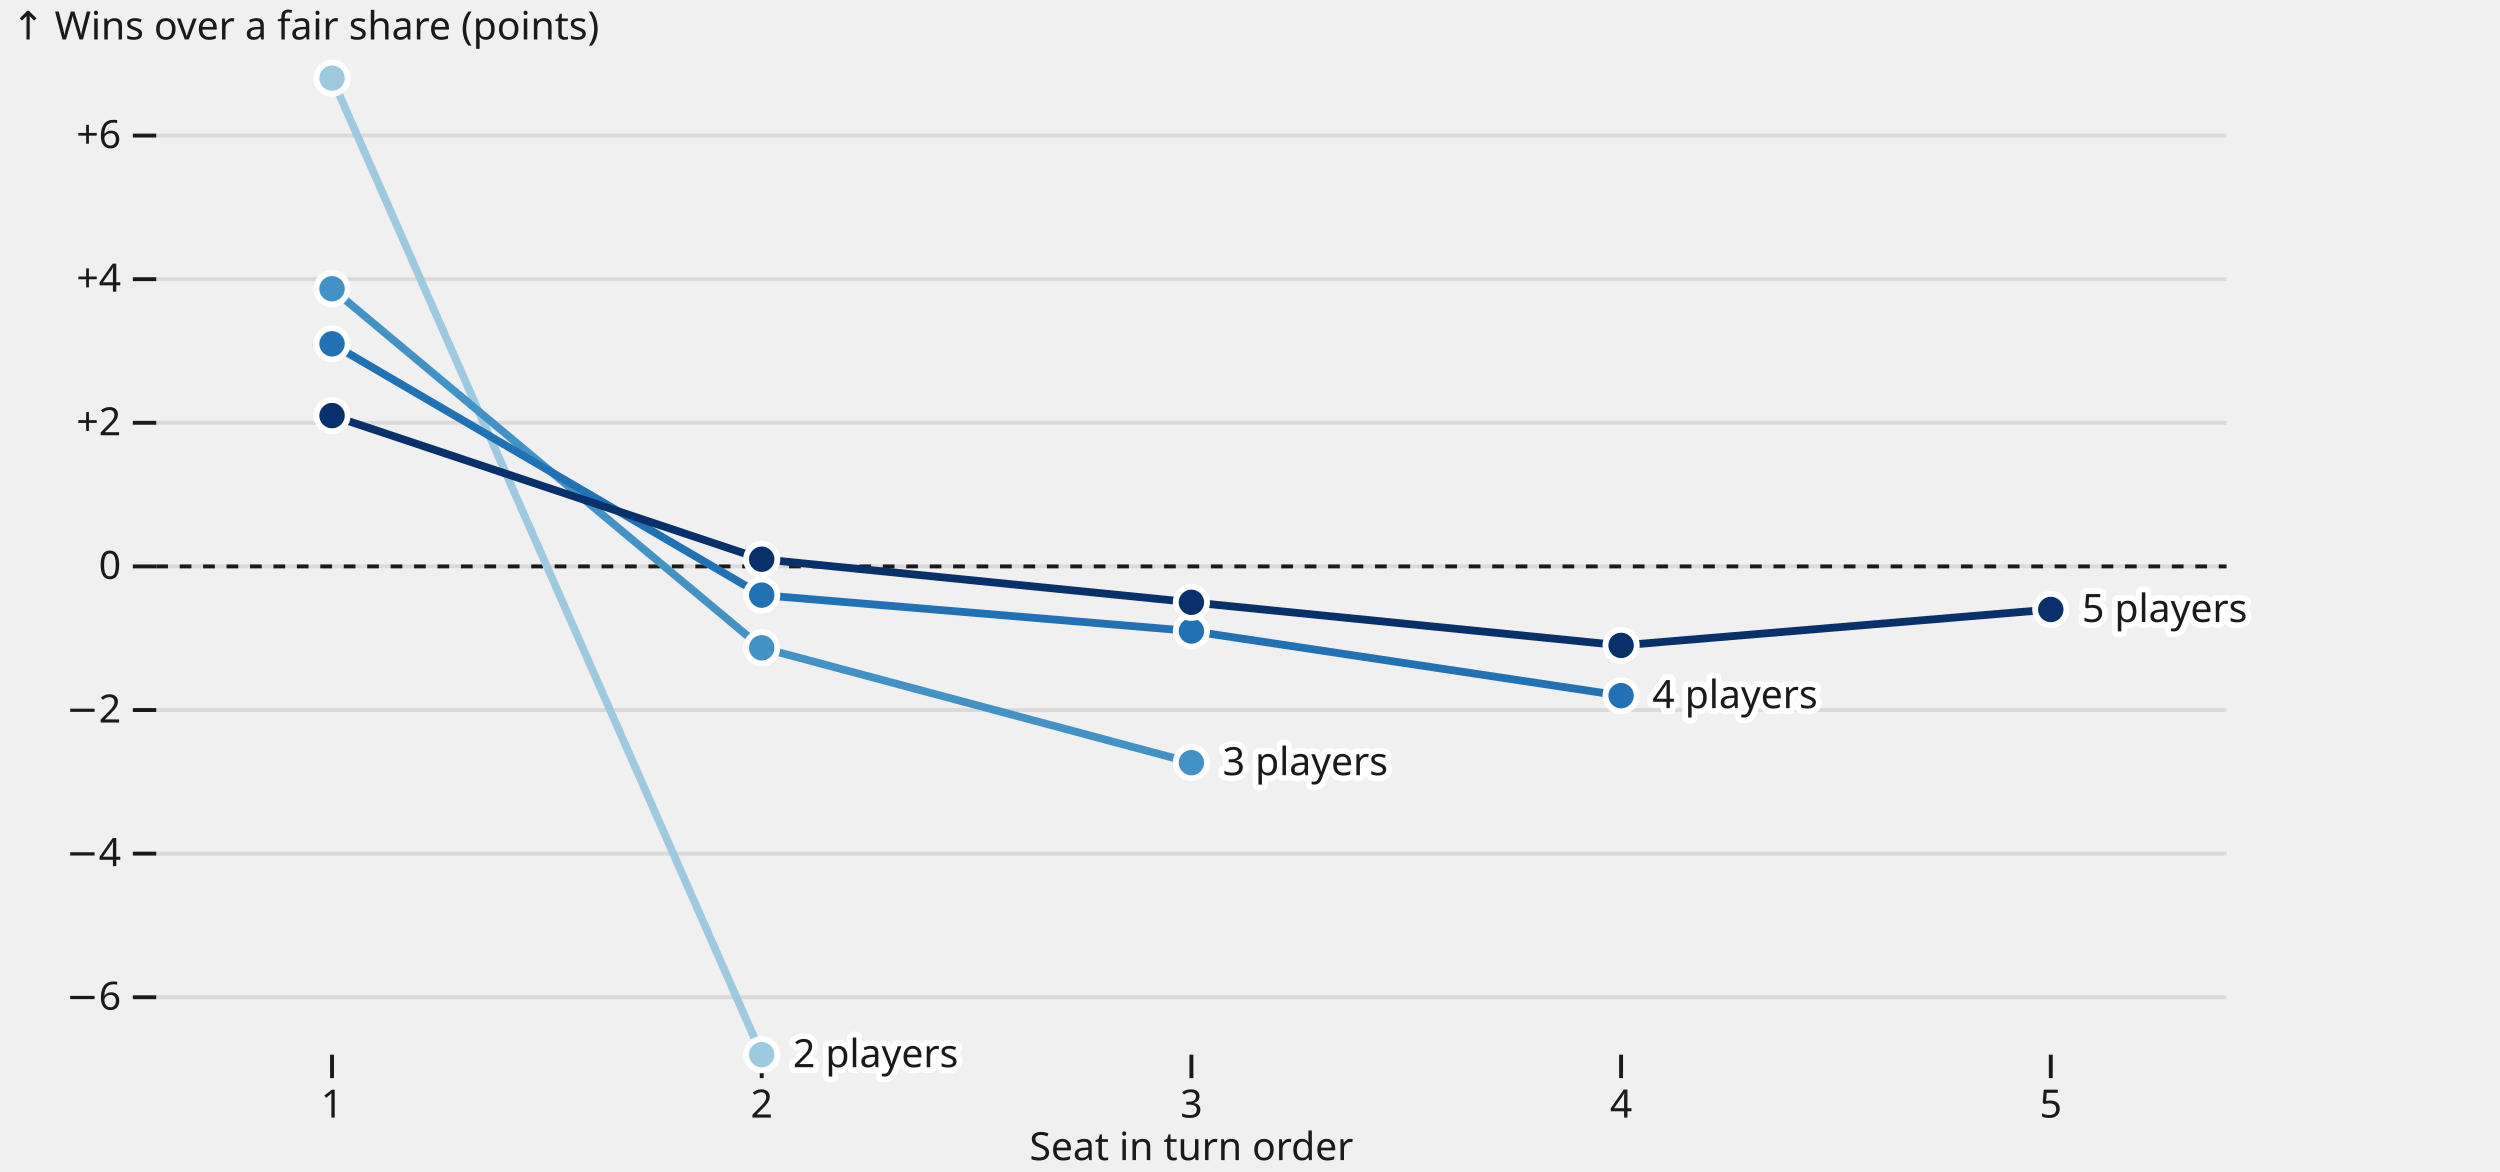
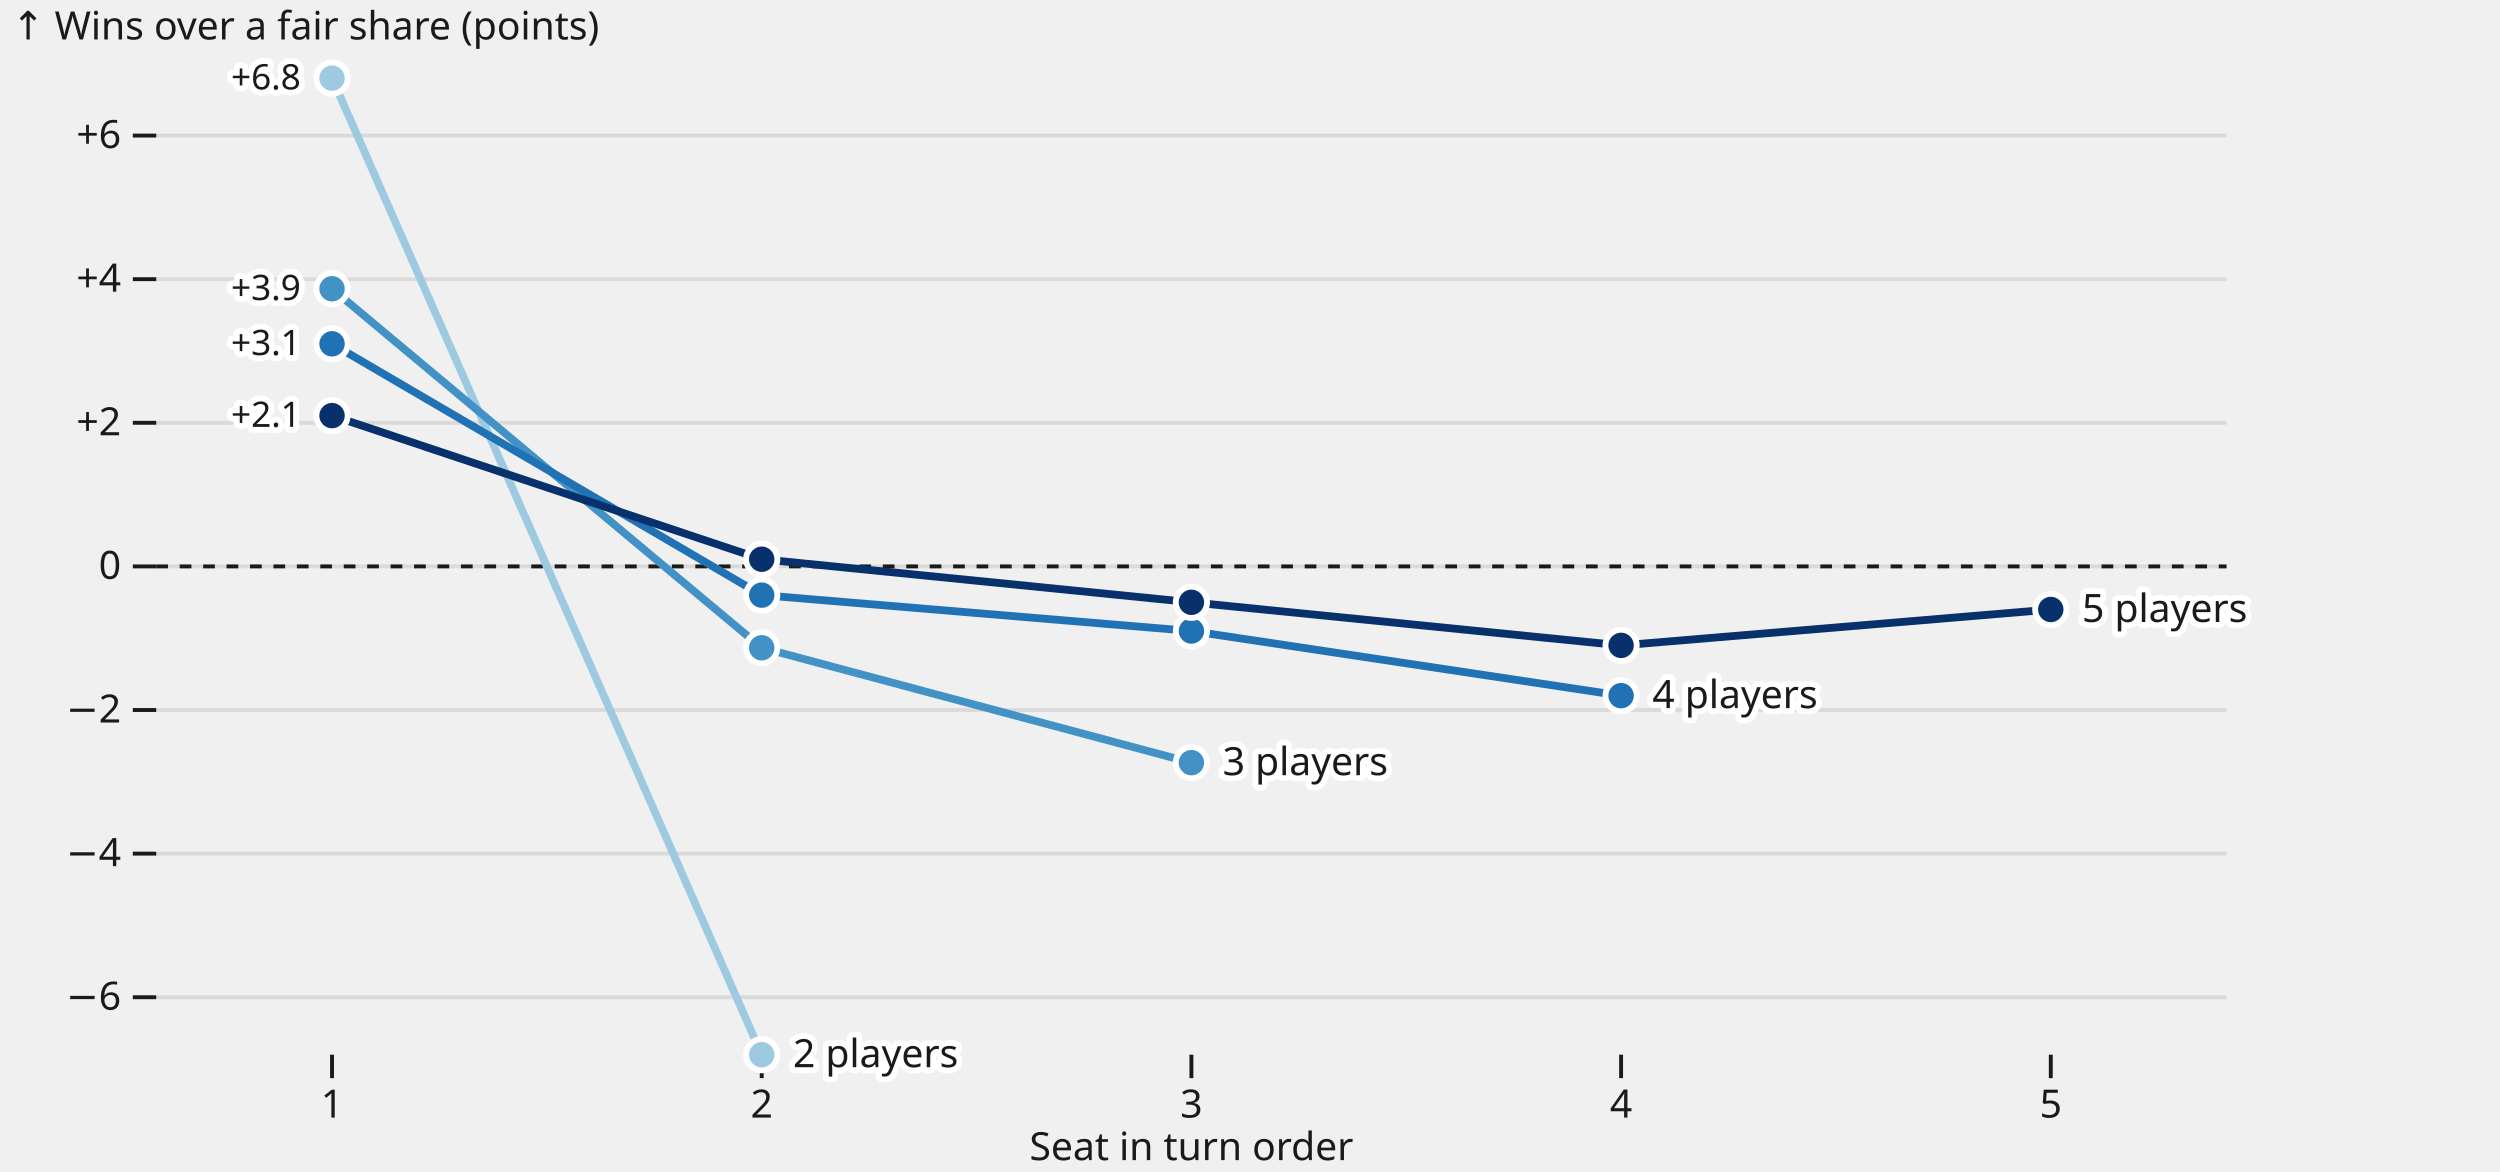
<svg xmlns="http://www.w3.org/2000/svg" class="plot-d6a7b5" fill="currentColor" font-family="system-ui, sans-serif" font-size="10" text-anchor="middle" width="640" height="300" viewBox="0 0 640 300" style="background: rgb(255, 255, 255); color: rgb(26, 26, 26);">
  <style>@media (prefers-color-scheme: dark) { :root { filter: invert(1) hue-rotate(180deg); background: none !important } }</style>
  <style>:where(.plot-d6a7b5) {
  --plot-background: white;
  display: block;
  height: auto;
  height: intrinsic;
  max-width: 100%;
}
:where(.plot-d6a7b5 text),
:where(.plot-d6a7b5 tspan) {
  white-space: pre;
}</style>
  <g aria-label="y-grid" aria-hidden="true" stroke="currentColor" stroke-opacity="0.1">
    <line x1="40" x2="570" y1="255.294" y2="255.294" />
    <line x1="40" x2="570" y1="218.529" y2="218.529" />
    <line x1="40" x2="570" y1="181.765" y2="181.765" />
    <line x1="40" x2="570" y1="145" y2="145" />
    <line x1="40" x2="570" y1="108.235" y2="108.235" />
    <line x1="40" x2="570" y1="71.471" y2="71.471" />
    <line x1="40" x2="570" y1="34.706" y2="34.706" />
  </g>
  <g aria-label="y-axis tick" aria-hidden="true" fill="none" stroke="currentColor">
    <path transform="translate(40,255.2941)" d="M0,0L-6,0" />
    <path transform="translate(40,218.5294)" d="M0,0L-6,0" />
    <path transform="translate(40,181.7647)" d="M0,0L-6,0" />
    <path transform="translate(40,145)" d="M0,0L-6,0" />
    <path transform="translate(40,108.2353)" d="M0,0L-6,0" />
    <path transform="translate(40,71.47059)" d="M0,0L-6,0" />
    <path transform="translate(40,34.70588)" d="M0,0L-6,0" />
  </g>
  <g aria-label="y-axis tick label" text-anchor="end" font-variant="tabular-nums" transform="translate(-9,0)">
    <text y="0.32em" transform="translate(40,255.2941)">−6</text>
    <text y="0.32em" transform="translate(40,218.5294)">−4</text>
    <text y="0.32em" transform="translate(40,181.7647)">−2</text>
    <text y="0.32em" transform="translate(40,145)">0</text>
    <text y="0.32em" transform="translate(40,108.2353)">+2</text>
    <text y="0.32em" transform="translate(40,71.47059)">+4</text>
    <text y="0.32em" transform="translate(40,34.70588)">+6</text>
  </g>
  <g aria-label="y-axis label" text-anchor="start" transform="translate(-37,-17)">
    <text y="0.71em" transform="translate(40,20)">↑ Wins over a fair share (points)</text>
  </g>
  <g aria-label="x-axis tick" aria-hidden="true" fill="none" stroke="currentColor">
    <path transform="translate(85,270)" d="M0,0L0,6" />
    <path transform="translate(195,270)" d="M0,0L0,6" />
    <path transform="translate(305,270)" d="M0,0L0,6" />
    <path transform="translate(415,270)" d="M0,0L0,6" />
    <path transform="translate(525,270)" d="M0,0L0,6" />
  </g>
  <g aria-label="x-axis tick label" transform="translate(0,9)">
    <text y="0.71em" transform="translate(85,270)">1</text>
    <text y="0.71em" transform="translate(195,270)">2</text>
    <text y="0.71em" transform="translate(305,270)">3</text>
    <text y="0.71em" transform="translate(415,270)">4</text>
    <text y="0.71em" transform="translate(525,270)">5</text>
  </g>
  <g aria-label="x-axis label" transform="translate(0,27)">
    <text transform="translate(305,270)">Seat in turn order</text>
  </g>
  <g aria-label="rule" stroke="#1a1a1a" stroke-dasharray="3,3">
    <line x1="40" x2="570" y1="145" y2="145" />
  </g>
  <g aria-label="line" fill="none" stroke-width="2" stroke-linejoin="round" stroke-linecap="round">
    <path stroke="#9ecae1" d="M85,20L195,270" />
    <path stroke="#4292c6" d="M85,73.922L195,165.833L305,195.245" />
    <path stroke="#2171b5" d="M85,88.015L195,152.353L305,161.544L415,178.088" />
    <path stroke="#08306b" d="M85,106.397L195,143.162L305,154.191L415,165.221L525,156.029" />
  </g>
  <g aria-label="dot" stroke="#ffffff" stroke-width="1.5">
    <circle cx="85" cy="20" r="4" fill="#9ecae1" />
    <circle cx="195" cy="270" r="4" fill="#9ecae1" />
    <circle cx="85" cy="73.922" r="4" fill="#4292c6" />
    <circle cx="195" cy="165.833" r="4" fill="#4292c6" />
    <circle cx="305" cy="195.245" r="4" fill="#4292c6" />
    <circle cx="85" cy="88.015" r="4" fill="#2171b5" />
    <circle cx="195" cy="152.353" r="4" fill="#2171b5" />
    <circle cx="305" cy="161.544" r="4" fill="#2171b5" />
    <circle cx="415" cy="178.088" r="4" fill="#2171b5" />
    <circle cx="85" cy="106.397" r="4" fill="#08306b" />
    <circle cx="195" cy="143.162" r="4" fill="#08306b" />
    <circle cx="305" cy="154.191" r="4" fill="#08306b" />
    <circle cx="415" cy="165.221" r="4" fill="#08306b" />
    <circle cx="525" cy="156.029" r="4" fill="#08306b" />
  </g>
+   <g aria-label="text" stroke="#ffffff" stroke-width="3" stroke-linejoin="round" paint-order="stroke" text-anchor="end" font-size="9" transform="translate(-8,0)">
+     <text y="0.32em" transform="translate(85,20)">+6.8</text>
+     <text y="0.32em" transform="translate(85,73.92157)">+3.9</text>
+     <text y="0.32em" transform="translate(85,88.01471)">+3.1</text>
+     <text y="0.32em" transform="translate(85,106.3971)">+2.1</text>
+   </g>
  <g aria-label="text" stroke="#ffffff" stroke-width="3" stroke-linejoin="round" paint-order="stroke" text-anchor="start" transform="translate(8,0)">
    <text y="0.32em" transform="translate(195,270)">2 players</text>
    <text y="0.32em" transform="translate(305,195.2451)">3 players</text>
    <text y="0.32em" transform="translate(415,178.0882)">4 players</text>
    <text y="0.32em" transform="translate(525,156.0294)">5 players</text>
  </g>
</svg>
